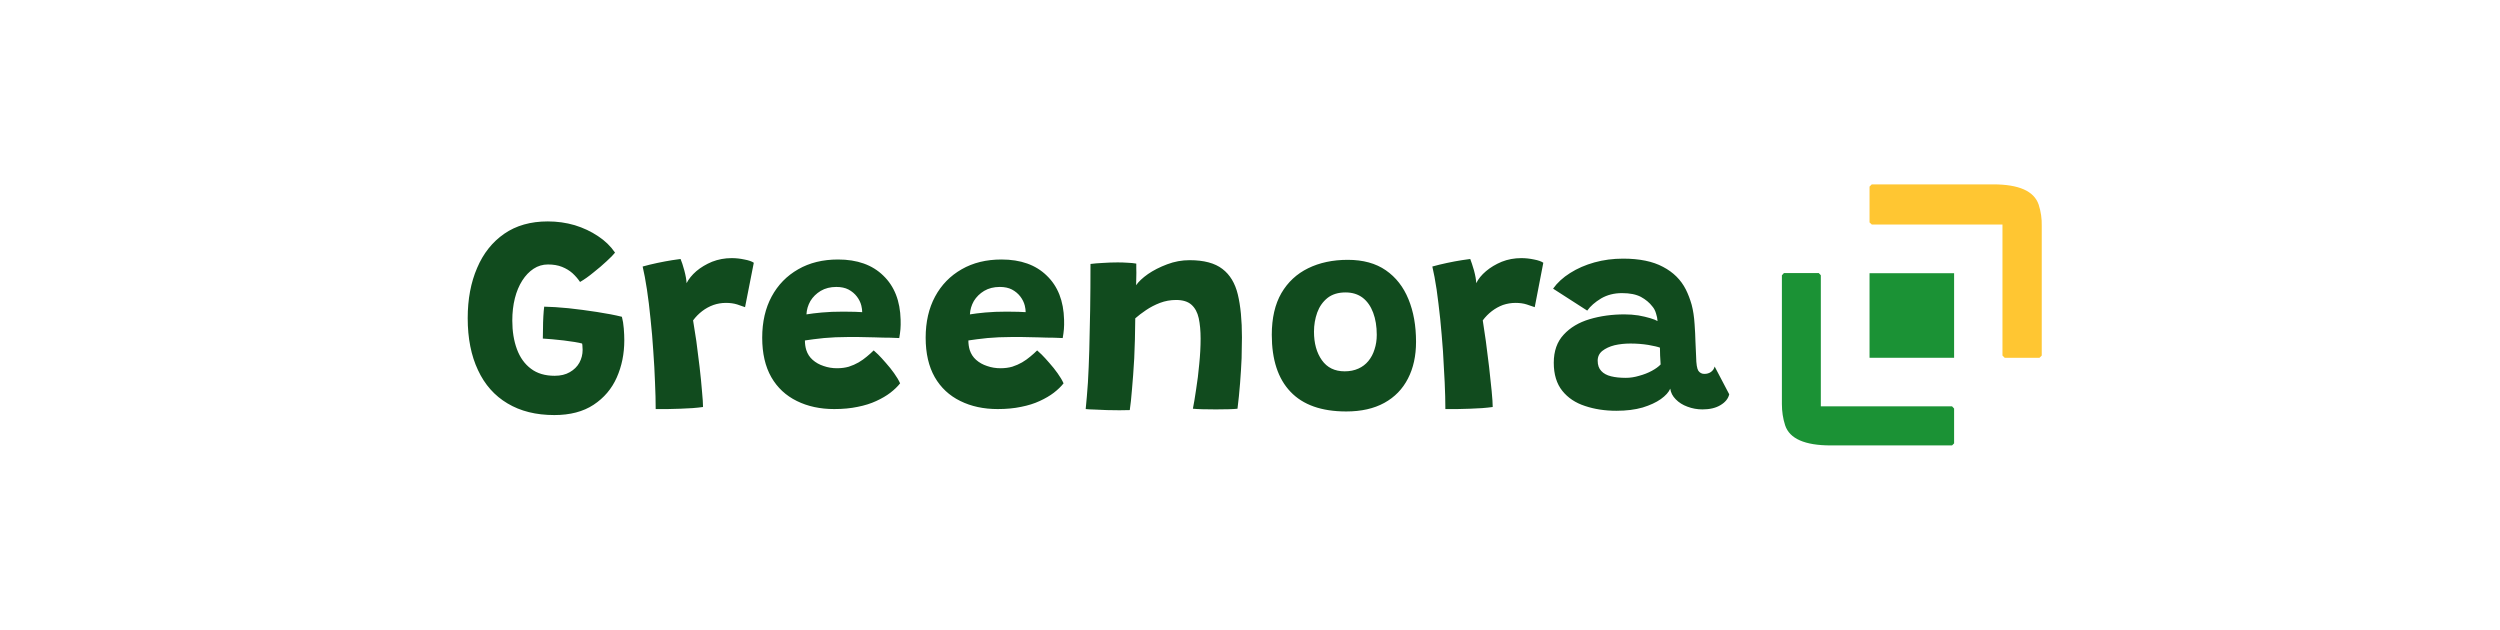
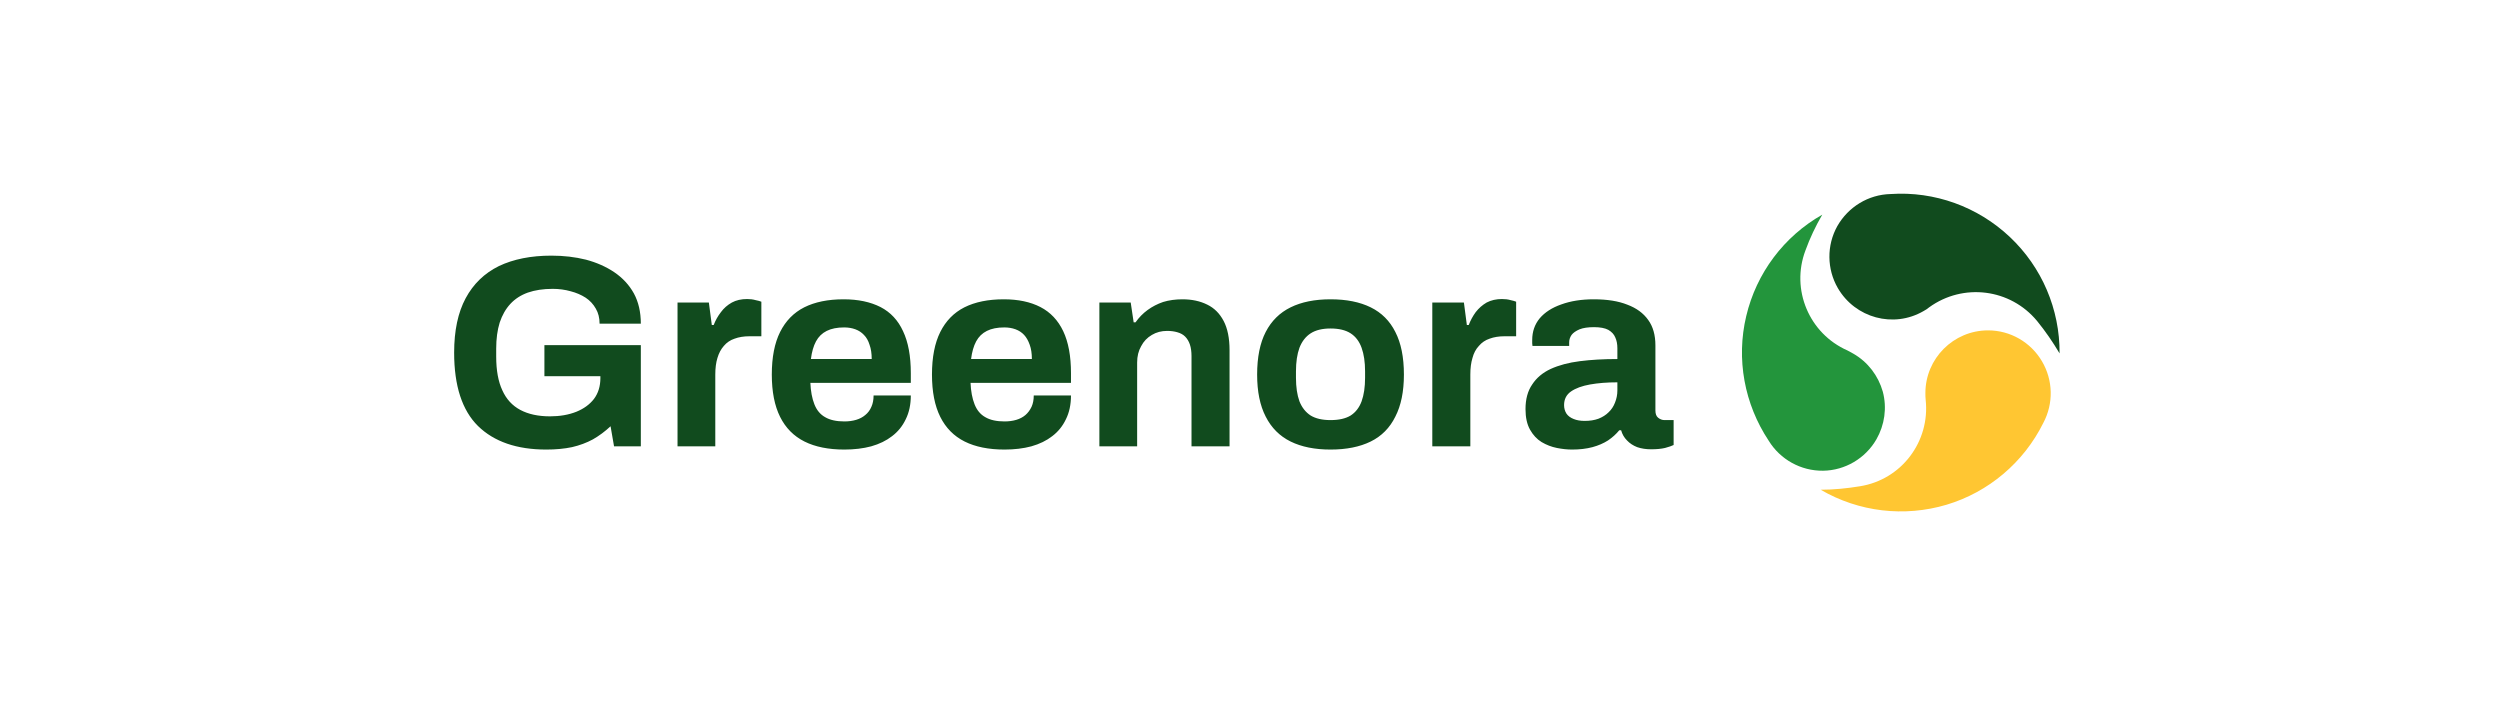
- <svg xmlns="http://www.w3.org/2000/svg" version="1.1" viewBox="0 0 10.307 2.596">
-   <g transform="matrix(0.7071457,0,0,0.7071457,1.889346,0.9128588)">
-     <g clip-path="url(#SvgjsClipPath96606)">
-       <g clip-path="url(#SvgjsClipPath9660478719178-7e78-4173-bbc4-0566dad9c053)">
-         <path d=" M 7.729 0.301 L 7.932 0.301 L 7.944 0.314 L 7.944 1.078 L 8.709 1.078 L 8.721 1.091 L 8.721 1.294 L 8.709 1.306 L 8.002 1.306 C 7.851 1.306 7.762 1.267 7.736 1.189 C 7.723 1.149 7.717 1.107 7.717 1.065 L 7.717 0.314 Z" fill="#1b9235" transform="matrix(1,0,0,1,0,0)" fill-rule="evenodd" />
+ <svg xmlns="http://www.w3.org/2000/svg" version="1.1" viewBox="0 0 6.77 1.91">
+   <g transform="matrix(0.7253127,0,0,0.7253127,1.192112,0.6922758)">
+     <g transform="matrix(1,0,0,1,0,0)" clip-path="url(#SvgjsClipPath13875)">
+       <g clip-path="url(#SvgjsClipPath1387345bdd591-0f65-42c7-a906-422218f1c5bd)">
+         <path d=" M 5.779 0.279 C 5.65 0.279 5.545 0.384 5.545 0.513 C 5.545 0.521 5.545 0.53 5.546 0.538 C 5.563 0.694 5.456 0.836 5.301 0.861 C 5.252 0.869 5.203 0.874 5.154 0.874 C 5.296 0.957 5.466 0.977 5.624 0.93 C 5.781 0.883 5.912 0.772 5.985 0.625 C 6.024 0.552 6.022 0.465 5.98 0.394 C 5.938 0.323 5.862 0.279 5.779 0.279 Z" fill="#ffc632" transform="matrix(1,0,0,1,0,0)" fill-rule="evenodd" />
      </g>
-       <g clip-path="url(#SvgjsClipPath9660478719178-7e78-4173-bbc4-0566dad9c053)">
-         <path d=" M 9.219 0.795 L 9.016 0.795 L 9.003 0.782 L 9.003 0.018 L 8.241 0.018 L 8.228 0.006 L 8.228 -0.203 L 8.241 -0.216 L 8.948 -0.216 C 9.099 -0.216 9.187 -0.177 9.214 -0.098 C 9.227 -0.058 9.233 -0.016 9.232 0.026 L 9.232 0.782 Z" fill="#ffc632" transform="matrix(1,0,0,1,0,0)" fill-rule="evenodd" />
+       <g clip-path="url(#SvgjsClipPath1387345bdd591-0f65-42c7-a906-422218f1c5bd)">
+         <path d=" M 5.218 0.121 C 5.283 0.233 5.426 0.272 5.538 0.207 C 5.546 0.203 5.553 0.198 5.559 0.193 C 5.686 0.101 5.862 0.123 5.962 0.244 C 5.993 0.282 6.021 0.323 6.046 0.365 C 6.047 0.2 5.98 0.043 5.86 -0.07 C 5.74 -0.183 5.579 -0.241 5.415 -0.23 C 5.332 -0.228 5.257 -0.182 5.216 -0.11 C 5.176 -0.038 5.177 0.05 5.218 0.121 Z" fill="#114b1e" transform="matrix(1,0,0,1,0,0)" fill-rule="evenodd" />
      </g>
-       <g clip-path="url(#SvgjsClipPath9660478719178-7e78-4173-bbc4-0566dad9c053)">
-         <path d=" M 8.228 0.302 L 8.721 0.302 L 8.721 0.795 L 8.228 0.795 Z" fill="#1b9235" transform="matrix(1,0,0,1,0,0)" fill-rule="nonzero" />
+       <g clip-path="url(#SvgjsClipPath1387345bdd591-0f65-42c7-a906-422218f1c5bd)">
+         <path d=" M 5.362 0.686 C 5.393 0.632 5.402 0.568 5.386 0.508 C 5.369 0.448 5.33 0.397 5.276 0.366 C 5.269 0.362 5.261 0.358 5.254 0.354 C 5.111 0.291 5.042 0.127 5.097 -0.019 C 5.114 -0.066 5.135 -0.11 5.16 -0.153 C 5.017 -0.072 4.914 0.065 4.876 0.226 C 4.838 0.386 4.869 0.554 4.96 0.691 C 5.003 0.761 5.08 0.804 5.163 0.803 C 5.245 0.802 5.321 0.757 5.362 0.686 Z" fill="#23953c" transform="matrix(1,0,0,1,0,0)" fill-rule="evenodd" />
      </g>
    </g>
    <g>
-       <path d=" M 0.56 1.129 Q 0.4 1.129 0.287 1.061 Q 0.174 0.994 0.115 0.867 Q 0.055 0.74 0.055 0.564 Q 0.055 0.398 0.11 0.271 Q 0.164 0.144 0.268 0.072 Q 0.372 0 0.522 0 Q 0.604 0 0.679 0.022 Q 0.754 0.045 0.815 0.086 Q 0.876 0.126 0.914 0.182 Q 0.9 0.2 0.865 0.232 Q 0.831 0.264 0.789 0.297 Q 0.748 0.331 0.71 0.353 Q 0.692 0.326 0.666 0.302 Q 0.64 0.279 0.605 0.265 Q 0.57 0.251 0.523 0.251 Q 0.477 0.251 0.439 0.276 Q 0.401 0.301 0.373 0.345 Q 0.345 0.389 0.33 0.448 Q 0.315 0.508 0.315 0.578 Q 0.315 0.672 0.342 0.745 Q 0.369 0.818 0.424 0.859 Q 0.478 0.9 0.562 0.9 Q 0.614 0.9 0.65 0.879 Q 0.687 0.858 0.706 0.824 Q 0.725 0.789 0.725 0.749 Q 0.725 0.738 0.724 0.729 Q 0.724 0.72 0.722 0.712 Q 0.709 0.708 0.679 0.703 Q 0.65 0.699 0.615 0.694 Q 0.579 0.69 0.547 0.687 Q 0.514 0.684 0.493 0.683 Q 0.493 0.661 0.494 0.625 Q 0.494 0.59 0.496 0.554 Q 0.498 0.519 0.501 0.497 Q 0.559 0.498 0.642 0.506 Q 0.725 0.515 0.809 0.528 Q 0.894 0.541 0.954 0.556 Q 0.962 0.586 0.965 0.624 Q 0.968 0.662 0.968 0.693 Q 0.968 0.811 0.924 0.91 Q 0.88 1.009 0.789 1.069 Q 0.698 1.129 0.56 1.129 M 1.331 0.36 Q 1.35 0.323 1.388 0.29 Q 1.427 0.257 1.48 0.235 Q 1.534 0.214 1.594 0.214 Q 1.631 0.214 1.668 0.222 Q 1.706 0.229 1.723 0.241 L 1.672 0.5 Q 1.654 0.493 1.626 0.484 Q 1.597 0.475 1.561 0.475 Q 1.523 0.475 1.488 0.487 Q 1.452 0.5 1.422 0.523 Q 1.392 0.546 1.369 0.577 Q 1.377 0.625 1.388 0.698 Q 1.398 0.771 1.407 0.849 Q 1.416 0.926 1.421 0.99 Q 1.427 1.053 1.427 1.082 Q 1.37 1.09 1.295 1.092 Q 1.22 1.095 1.151 1.094 Q 1.151 1.025 1.147 0.938 Q 1.144 0.851 1.137 0.756 Q 1.131 0.661 1.121 0.569 Q 1.112 0.476 1.1 0.397 Q 1.088 0.318 1.075 0.263 Q 1.114 0.252 1.161 0.242 Q 1.209 0.232 1.247 0.226 Q 1.285 0.22 1.296 0.219 Q 1.306 0.242 1.318 0.286 Q 1.33 0.331 1.331 0.36 M 2.576 0.944 Q 2.554 0.972 2.519 0.999 Q 2.485 1.025 2.437 1.047 Q 2.39 1.069 2.329 1.081 Q 2.268 1.094 2.192 1.094 Q 2.069 1.094 1.974 1.047 Q 1.878 1 1.825 0.908 Q 1.772 0.815 1.772 0.678 Q 1.772 0.54 1.827 0.438 Q 1.882 0.336 1.982 0.279 Q 2.081 0.222 2.214 0.222 Q 2.382 0.222 2.478 0.316 Q 2.575 0.409 2.579 0.573 Q 2.58 0.604 2.578 0.628 Q 2.576 0.652 2.571 0.68 Q 2.559 0.679 2.519 0.678 Q 2.479 0.678 2.429 0.676 Q 2.379 0.675 2.335 0.674 Q 2.29 0.674 2.269 0.674 Q 2.198 0.674 2.132 0.68 Q 2.066 0.687 2.021 0.694 Q 2.021 0.709 2.023 0.723 Q 2.025 0.737 2.029 0.75 Q 2.04 0.784 2.066 0.807 Q 2.093 0.831 2.13 0.843 Q 2.167 0.856 2.208 0.856 Q 2.246 0.856 2.277 0.847 Q 2.308 0.837 2.334 0.822 Q 2.361 0.806 2.382 0.788 Q 2.404 0.77 2.422 0.752 Q 2.427 0.756 2.448 0.776 Q 2.468 0.796 2.493 0.825 Q 2.519 0.854 2.541 0.885 Q 2.564 0.917 2.576 0.944 M 2.03 0.542 Q 2.066 0.536 2.12 0.531 Q 2.174 0.526 2.245 0.526 Q 2.283 0.526 2.313 0.527 Q 2.343 0.528 2.355 0.529 Q 2.355 0.512 2.35 0.491 Q 2.343 0.463 2.324 0.438 Q 2.305 0.413 2.275 0.397 Q 2.246 0.382 2.204 0.382 Q 2.152 0.382 2.113 0.405 Q 2.075 0.428 2.053 0.464 Q 2.032 0.501 2.03 0.542 M 3.529 0.944 Q 3.507 0.972 3.472 0.999 Q 3.438 1.025 3.39 1.047 Q 3.343 1.069 3.282 1.081 Q 3.221 1.094 3.145 1.094 Q 3.022 1.094 2.927 1.047 Q 2.831 1 2.778 0.908 Q 2.725 0.815 2.725 0.678 Q 2.725 0.54 2.78 0.438 Q 2.835 0.336 2.935 0.279 Q 3.034 0.222 3.167 0.222 Q 3.335 0.222 3.431 0.316 Q 3.528 0.409 3.532 0.573 Q 3.533 0.604 3.531 0.628 Q 3.529 0.652 3.524 0.68 Q 3.512 0.679 3.472 0.678 Q 3.432 0.678 3.382 0.676 Q 3.332 0.675 3.288 0.674 Q 3.243 0.674 3.222 0.674 Q 3.151 0.674 3.085 0.68 Q 3.019 0.687 2.974 0.694 Q 2.974 0.709 2.976 0.723 Q 2.978 0.737 2.982 0.75 Q 2.993 0.784 3.019 0.807 Q 3.046 0.831 3.083 0.843 Q 3.12 0.856 3.161 0.856 Q 3.199 0.856 3.23 0.847 Q 3.261 0.837 3.287 0.822 Q 3.314 0.806 3.335 0.788 Q 3.357 0.77 3.375 0.752 Q 3.38 0.756 3.401 0.776 Q 3.421 0.796 3.446 0.825 Q 3.472 0.854 3.494 0.885 Q 3.517 0.917 3.529 0.944 M 2.983 0.542 Q 3.019 0.536 3.073 0.531 Q 3.127 0.526 3.198 0.526 Q 3.236 0.526 3.266 0.527 Q 3.296 0.528 3.308 0.529 Q 3.308 0.512 3.303 0.491 Q 3.296 0.463 3.277 0.438 Q 3.258 0.413 3.228 0.397 Q 3.199 0.382 3.157 0.382 Q 3.105 0.382 3.066 0.405 Q 3.028 0.428 3.006 0.464 Q 2.985 0.501 2.983 0.542 M 3.915 1.1 Q 3.891 1.101 3.855 1.101 Q 3.819 1.1 3.782 1.1 Q 3.752 1.099 3.713 1.097 Q 3.674 1.096 3.658 1.094 Q 3.665 1.025 3.671 0.939 Q 3.676 0.853 3.679 0.748 Q 3.682 0.643 3.684 0.518 Q 3.686 0.393 3.686 0.248 Q 3.717 0.244 3.759 0.242 Q 3.801 0.239 3.845 0.239 Q 3.875 0.239 3.903 0.241 Q 3.931 0.242 3.953 0.246 Q 3.953 0.253 3.953 0.276 Q 3.954 0.298 3.953 0.325 Q 3.953 0.351 3.952 0.372 Q 3.973 0.341 4.021 0.307 Q 4.069 0.274 4.133 0.25 Q 4.196 0.226 4.264 0.226 Q 4.389 0.226 4.455 0.277 Q 4.521 0.327 4.545 0.426 Q 4.569 0.526 4.569 0.676 Q 4.569 0.728 4.567 0.798 Q 4.564 0.867 4.558 0.944 Q 4.552 1.021 4.543 1.092 Q 4.527 1.094 4.492 1.095 Q 4.456 1.096 4.417 1.096 Q 4.376 1.096 4.338 1.095 Q 4.301 1.094 4.283 1.092 Q 4.292 1.047 4.302 0.978 Q 4.313 0.91 4.32 0.832 Q 4.328 0.754 4.328 0.683 Q 4.328 0.615 4.317 0.564 Q 4.306 0.514 4.275 0.486 Q 4.244 0.458 4.185 0.458 Q 4.136 0.458 4.091 0.475 Q 4.047 0.492 4.01 0.517 Q 3.973 0.542 3.947 0.565 Q 3.946 0.694 3.941 0.798 Q 3.935 0.902 3.928 0.978 Q 3.922 1.054 3.915 1.1 M 5.177 1.108 Q 4.961 1.108 4.852 0.993 Q 4.743 0.879 4.743 0.661 Q 4.743 0.515 4.799 0.418 Q 4.855 0.322 4.955 0.273 Q 5.055 0.224 5.186 0.224 Q 5.32 0.224 5.408 0.285 Q 5.496 0.346 5.54 0.454 Q 5.584 0.561 5.584 0.702 Q 5.584 0.825 5.537 0.916 Q 5.49 1.008 5.399 1.058 Q 5.308 1.108 5.177 1.108 M 5.168 0.874 Q 5.213 0.874 5.248 0.858 Q 5.282 0.843 5.306 0.814 Q 5.33 0.785 5.342 0.746 Q 5.355 0.707 5.355 0.661 Q 5.355 0.588 5.334 0.532 Q 5.313 0.476 5.273 0.445 Q 5.232 0.414 5.173 0.414 Q 5.109 0.414 5.068 0.446 Q 5.027 0.479 5.008 0.531 Q 4.989 0.584 4.989 0.643 Q 4.989 0.744 5.035 0.809 Q 5.081 0.874 5.168 0.874 M 5.935 0.36 Q 5.953 0.323 5.992 0.29 Q 6.031 0.257 6.084 0.235 Q 6.137 0.214 6.198 0.214 Q 6.234 0.214 6.272 0.222 Q 6.309 0.229 6.326 0.241 L 6.276 0.5 Q 6.258 0.493 6.229 0.484 Q 6.201 0.475 6.164 0.475 Q 6.127 0.475 6.091 0.487 Q 6.056 0.5 6.026 0.523 Q 5.996 0.546 5.973 0.577 Q 5.981 0.625 5.991 0.698 Q 6.001 0.771 6.01 0.849 Q 6.019 0.926 6.025 0.99 Q 6.031 1.053 6.031 1.082 Q 5.974 1.09 5.899 1.092 Q 5.824 1.095 5.755 1.094 Q 5.755 1.025 5.751 0.938 Q 5.747 0.851 5.741 0.756 Q 5.734 0.661 5.725 0.569 Q 5.715 0.476 5.704 0.397 Q 5.692 0.318 5.679 0.263 Q 5.718 0.252 5.765 0.242 Q 5.812 0.232 5.851 0.226 Q 5.889 0.22 5.9 0.219 Q 5.909 0.242 5.922 0.286 Q 5.934 0.331 5.935 0.36 M 6.752 1.104 Q 6.652 1.104 6.569 1.076 Q 6.486 1.049 6.437 0.988 Q 6.387 0.926 6.387 0.824 Q 6.387 0.722 6.445 0.66 Q 6.502 0.598 6.596 0.57 Q 6.69 0.542 6.799 0.542 Q 6.841 0.542 6.88 0.548 Q 6.919 0.555 6.949 0.564 Q 6.979 0.573 6.992 0.581 Q 6.991 0.56 6.983 0.536 Q 6.976 0.512 6.962 0.496 Q 6.937 0.463 6.895 0.44 Q 6.853 0.418 6.785 0.418 Q 6.716 0.418 6.663 0.449 Q 6.61 0.481 6.582 0.52 L 6.383 0.392 Q 6.42 0.34 6.482 0.301 Q 6.545 0.261 6.624 0.239 Q 6.703 0.217 6.791 0.217 Q 6.935 0.217 7.024 0.265 Q 7.114 0.312 7.157 0.397 Q 7.177 0.437 7.191 0.486 Q 7.204 0.535 7.208 0.599 Q 7.212 0.653 7.213 0.7 Q 7.215 0.748 7.217 0.79 Q 7.218 0.852 7.23 0.871 Q 7.243 0.889 7.265 0.889 Q 7.287 0.889 7.303 0.878 Q 7.32 0.866 7.325 0.846 L 7.41 1.008 Q 7.401 1.046 7.359 1.071 Q 7.318 1.096 7.254 1.096 Q 7.208 1.096 7.166 1.08 Q 7.125 1.065 7.098 1.037 Q 7.071 1.01 7.066 0.975 Q 7.053 1.006 7.011 1.036 Q 6.97 1.065 6.905 1.085 Q 6.839 1.104 6.752 1.104 M 6.807 0.912 Q 6.845 0.912 6.885 0.9 Q 6.926 0.889 6.959 0.871 Q 6.992 0.853 7.01 0.834 Q 7.008 0.809 7.007 0.782 Q 7.006 0.755 7.006 0.736 Q 6.989 0.729 6.938 0.72 Q 6.888 0.712 6.834 0.712 Q 6.784 0.712 6.741 0.722 Q 6.698 0.733 6.67 0.755 Q 6.643 0.777 6.643 0.812 Q 6.643 0.85 6.664 0.872 Q 6.684 0.894 6.721 0.903 Q 6.757 0.912 6.807 0.912" fill="#114b1e" fill-rule="nonzero" />
+       <path d=" M 0.396 0.724 Q 0.231 0.724 0.141 0.636 Q 0.052 0.548 0.052 0.362 Q 0.052 0.239 0.095 0.159 Q 0.138 0.079 0.219 0.039 Q 0.301 0 0.415 0 Q 0.484 0 0.544 0.015 Q 0.604 0.031 0.65 0.062 Q 0.697 0.094 0.723 0.141 Q 0.749 0.189 0.749 0.254 L 0.595 0.254 Q 0.595 0.222 0.581 0.198 Q 0.567 0.173 0.543 0.157 Q 0.518 0.141 0.487 0.133 Q 0.455 0.124 0.42 0.124 Q 0.367 0.124 0.327 0.138 Q 0.288 0.152 0.262 0.18 Q 0.236 0.208 0.222 0.25 Q 0.209 0.292 0.209 0.347 L 0.209 0.377 Q 0.209 0.454 0.232 0.503 Q 0.254 0.552 0.299 0.576 Q 0.344 0.6 0.41 0.6 Q 0.465 0.6 0.508 0.583 Q 0.55 0.566 0.574 0.535 Q 0.598 0.503 0.598 0.457 L 0.598 0.45 L 0.389 0.45 L 0.389 0.334 L 0.749 0.334 L 0.749 0.712 L 0.649 0.712 L 0.636 0.637 Q 0.605 0.666 0.57 0.686 Q 0.535 0.705 0.492 0.715 Q 0.449 0.724 0.396 0.724 M 0.886 0.712 L 0.886 0.175 L 1.003 0.175 L 1.014 0.259 L 1.021 0.259 Q 1.031 0.233 1.048 0.211 Q 1.064 0.189 1.089 0.175 Q 1.113 0.162 1.146 0.162 Q 1.163 0.162 1.177 0.166 Q 1.192 0.169 1.199 0.172 L 1.199 0.301 L 1.155 0.301 Q 1.123 0.301 1.099 0.31 Q 1.075 0.318 1.059 0.337 Q 1.043 0.355 1.035 0.382 Q 1.027 0.408 1.027 0.444 L 1.027 0.712 L 0.886 0.712 M 1.509 0.724 Q 1.42 0.724 1.36 0.694 Q 1.3 0.664 1.269 0.602 Q 1.238 0.54 1.238 0.444 Q 1.238 0.347 1.269 0.285 Q 1.3 0.223 1.359 0.193 Q 1.419 0.163 1.506 0.163 Q 1.587 0.163 1.644 0.192 Q 1.7 0.221 1.728 0.282 Q 1.757 0.343 1.757 0.439 L 1.757 0.475 L 1.382 0.475 Q 1.384 0.522 1.397 0.555 Q 1.41 0.588 1.437 0.603 Q 1.464 0.619 1.509 0.619 Q 1.533 0.619 1.553 0.613 Q 1.573 0.607 1.587 0.595 Q 1.602 0.583 1.61 0.564 Q 1.618 0.546 1.618 0.522 L 1.757 0.522 Q 1.757 0.573 1.738 0.611 Q 1.72 0.649 1.687 0.674 Q 1.655 0.699 1.609 0.712 Q 1.564 0.724 1.509 0.724 M 1.384 0.386 L 1.611 0.386 Q 1.611 0.355 1.603 0.333 Q 1.596 0.31 1.582 0.296 Q 1.569 0.282 1.55 0.275 Q 1.531 0.268 1.508 0.268 Q 1.469 0.268 1.443 0.281 Q 1.417 0.294 1.403 0.32 Q 1.389 0.346 1.384 0.386 M 2.107 0.724 Q 2.018 0.724 1.958 0.694 Q 1.898 0.664 1.867 0.602 Q 1.836 0.54 1.836 0.444 Q 1.836 0.347 1.867 0.285 Q 1.898 0.223 1.957 0.193 Q 2.017 0.163 2.104 0.163 Q 2.185 0.163 2.241 0.192 Q 2.297 0.221 2.326 0.282 Q 2.355 0.343 2.355 0.439 L 2.355 0.475 L 1.98 0.475 Q 1.982 0.522 1.995 0.555 Q 2.008 0.588 2.035 0.603 Q 2.062 0.619 2.107 0.619 Q 2.131 0.619 2.151 0.613 Q 2.171 0.607 2.185 0.595 Q 2.199 0.583 2.208 0.564 Q 2.216 0.546 2.216 0.522 L 2.355 0.522 Q 2.355 0.573 2.336 0.611 Q 2.318 0.649 2.285 0.674 Q 2.253 0.699 2.207 0.712 Q 2.162 0.724 2.107 0.724 M 1.982 0.386 L 2.209 0.386 Q 2.209 0.355 2.201 0.333 Q 2.193 0.31 2.18 0.296 Q 2.167 0.282 2.148 0.275 Q 2.129 0.268 2.106 0.268 Q 2.067 0.268 2.041 0.281 Q 2.015 0.294 2.001 0.32 Q 1.987 0.346 1.982 0.386 M 2.461 0.712 L 2.461 0.175 L 2.578 0.175 L 2.589 0.249 L 2.596 0.249 Q 2.615 0.222 2.641 0.203 Q 2.667 0.184 2.699 0.173 Q 2.732 0.163 2.771 0.163 Q 2.824 0.163 2.864 0.183 Q 2.903 0.202 2.925 0.244 Q 2.947 0.286 2.947 0.353 L 2.947 0.712 L 2.805 0.712 L 2.805 0.375 Q 2.805 0.35 2.799 0.332 Q 2.793 0.314 2.781 0.302 Q 2.77 0.291 2.752 0.286 Q 2.735 0.281 2.714 0.281 Q 2.682 0.281 2.657 0.296 Q 2.631 0.311 2.617 0.338 Q 2.602 0.364 2.602 0.399 L 2.602 0.712 L 2.461 0.712 M 3.324 0.724 Q 3.236 0.724 3.175 0.694 Q 3.114 0.664 3.082 0.601 Q 3.05 0.539 3.05 0.444 Q 3.05 0.347 3.082 0.285 Q 3.114 0.223 3.175 0.193 Q 3.236 0.163 3.324 0.163 Q 3.413 0.163 3.474 0.193 Q 3.535 0.223 3.566 0.285 Q 3.598 0.347 3.598 0.444 Q 3.598 0.539 3.566 0.601 Q 3.535 0.664 3.474 0.694 Q 3.413 0.724 3.324 0.724 M 3.324 0.614 Q 3.371 0.614 3.399 0.597 Q 3.427 0.579 3.44 0.544 Q 3.453 0.508 3.453 0.456 L 3.453 0.432 Q 3.453 0.38 3.44 0.344 Q 3.427 0.308 3.399 0.29 Q 3.371 0.272 3.324 0.272 Q 3.278 0.272 3.25 0.29 Q 3.222 0.308 3.208 0.344 Q 3.195 0.38 3.195 0.432 L 3.195 0.456 Q 3.195 0.508 3.208 0.544 Q 3.222 0.579 3.25 0.597 Q 3.278 0.614 3.324 0.614 M 3.704 0.712 L 3.704 0.175 L 3.822 0.175 L 3.833 0.259 L 3.84 0.259 Q 3.85 0.233 3.866 0.211 Q 3.883 0.189 3.907 0.175 Q 3.932 0.162 3.964 0.162 Q 3.982 0.162 3.996 0.166 Q 4.01 0.169 4.017 0.172 L 4.017 0.301 L 3.974 0.301 Q 3.942 0.301 3.918 0.31 Q 3.894 0.318 3.878 0.337 Q 3.861 0.355 3.854 0.382 Q 3.846 0.408 3.846 0.444 L 3.846 0.712 L 3.704 0.712 M 4.226 0.724 Q 4.199 0.724 4.169 0.718 Q 4.139 0.712 4.112 0.696 Q 4.086 0.68 4.069 0.65 Q 4.052 0.62 4.052 0.573 Q 4.052 0.517 4.077 0.481 Q 4.101 0.444 4.146 0.423 Q 4.192 0.402 4.255 0.394 Q 4.318 0.386 4.395 0.386 L 4.395 0.346 Q 4.395 0.322 4.387 0.305 Q 4.38 0.288 4.361 0.277 Q 4.342 0.267 4.308 0.267 Q 4.274 0.267 4.254 0.275 Q 4.233 0.284 4.224 0.296 Q 4.215 0.309 4.215 0.324 L 4.215 0.337 L 4.078 0.337 Q 4.077 0.332 4.077 0.327 Q 4.077 0.322 4.077 0.315 Q 4.077 0.268 4.105 0.234 Q 4.134 0.2 4.186 0.182 Q 4.238 0.163 4.307 0.163 Q 4.382 0.163 4.432 0.183 Q 4.483 0.202 4.51 0.24 Q 4.537 0.277 4.537 0.335 L 4.537 0.578 Q 4.537 0.597 4.547 0.605 Q 4.558 0.614 4.571 0.614 L 4.605 0.614 L 4.605 0.707 Q 4.595 0.712 4.573 0.718 Q 4.552 0.723 4.521 0.723 Q 4.492 0.723 4.469 0.715 Q 4.446 0.706 4.431 0.69 Q 4.415 0.674 4.409 0.652 L 4.402 0.652 Q 4.385 0.673 4.36 0.69 Q 4.335 0.706 4.302 0.715 Q 4.268 0.724 4.226 0.724 M 4.273 0.617 Q 4.302 0.617 4.324 0.609 Q 4.347 0.6 4.362 0.585 Q 4.378 0.57 4.386 0.549 Q 4.395 0.527 4.395 0.503 L 4.395 0.473 Q 4.338 0.473 4.293 0.481 Q 4.248 0.489 4.222 0.507 Q 4.196 0.525 4.196 0.558 Q 4.196 0.576 4.205 0.59 Q 4.214 0.603 4.232 0.61 Q 4.249 0.617 4.273 0.617" fill="#114b1e" fill-rule="nonzero" />
    </g>
    <g />
  </g>
  <defs>
-     <clipPath id="SvgjsClipPath96606">
-       <path d=" M 7.717 -0.216 h 1.515 v 1.521 h -1.515 Z" />
+     <clipPath id="SvgjsClipPath13875">
+       <path d=" M 4.86 -0.231 h 1.187 v 1.187 h -1.187 Z" />
    </clipPath>
-     <clipPath id="SvgjsClipPath9660478719178-7e78-4173-bbc4-0566dad9c053">
-       <path d=" M 7.717 -0.216 L 9.231 -0.216 L 9.231 1.305 L 7.717 1.305 Z" />
+     <clipPath id="SvgjsClipPath1387345bdd591-0f65-42c7-a906-422218f1c5bd">
+       <path d=" M 4.86 -0.231 L 6.047 -0.231 L 6.047 0.955 L 4.86 0.955 Z" />
    </clipPath>
  </defs>
</svg>
